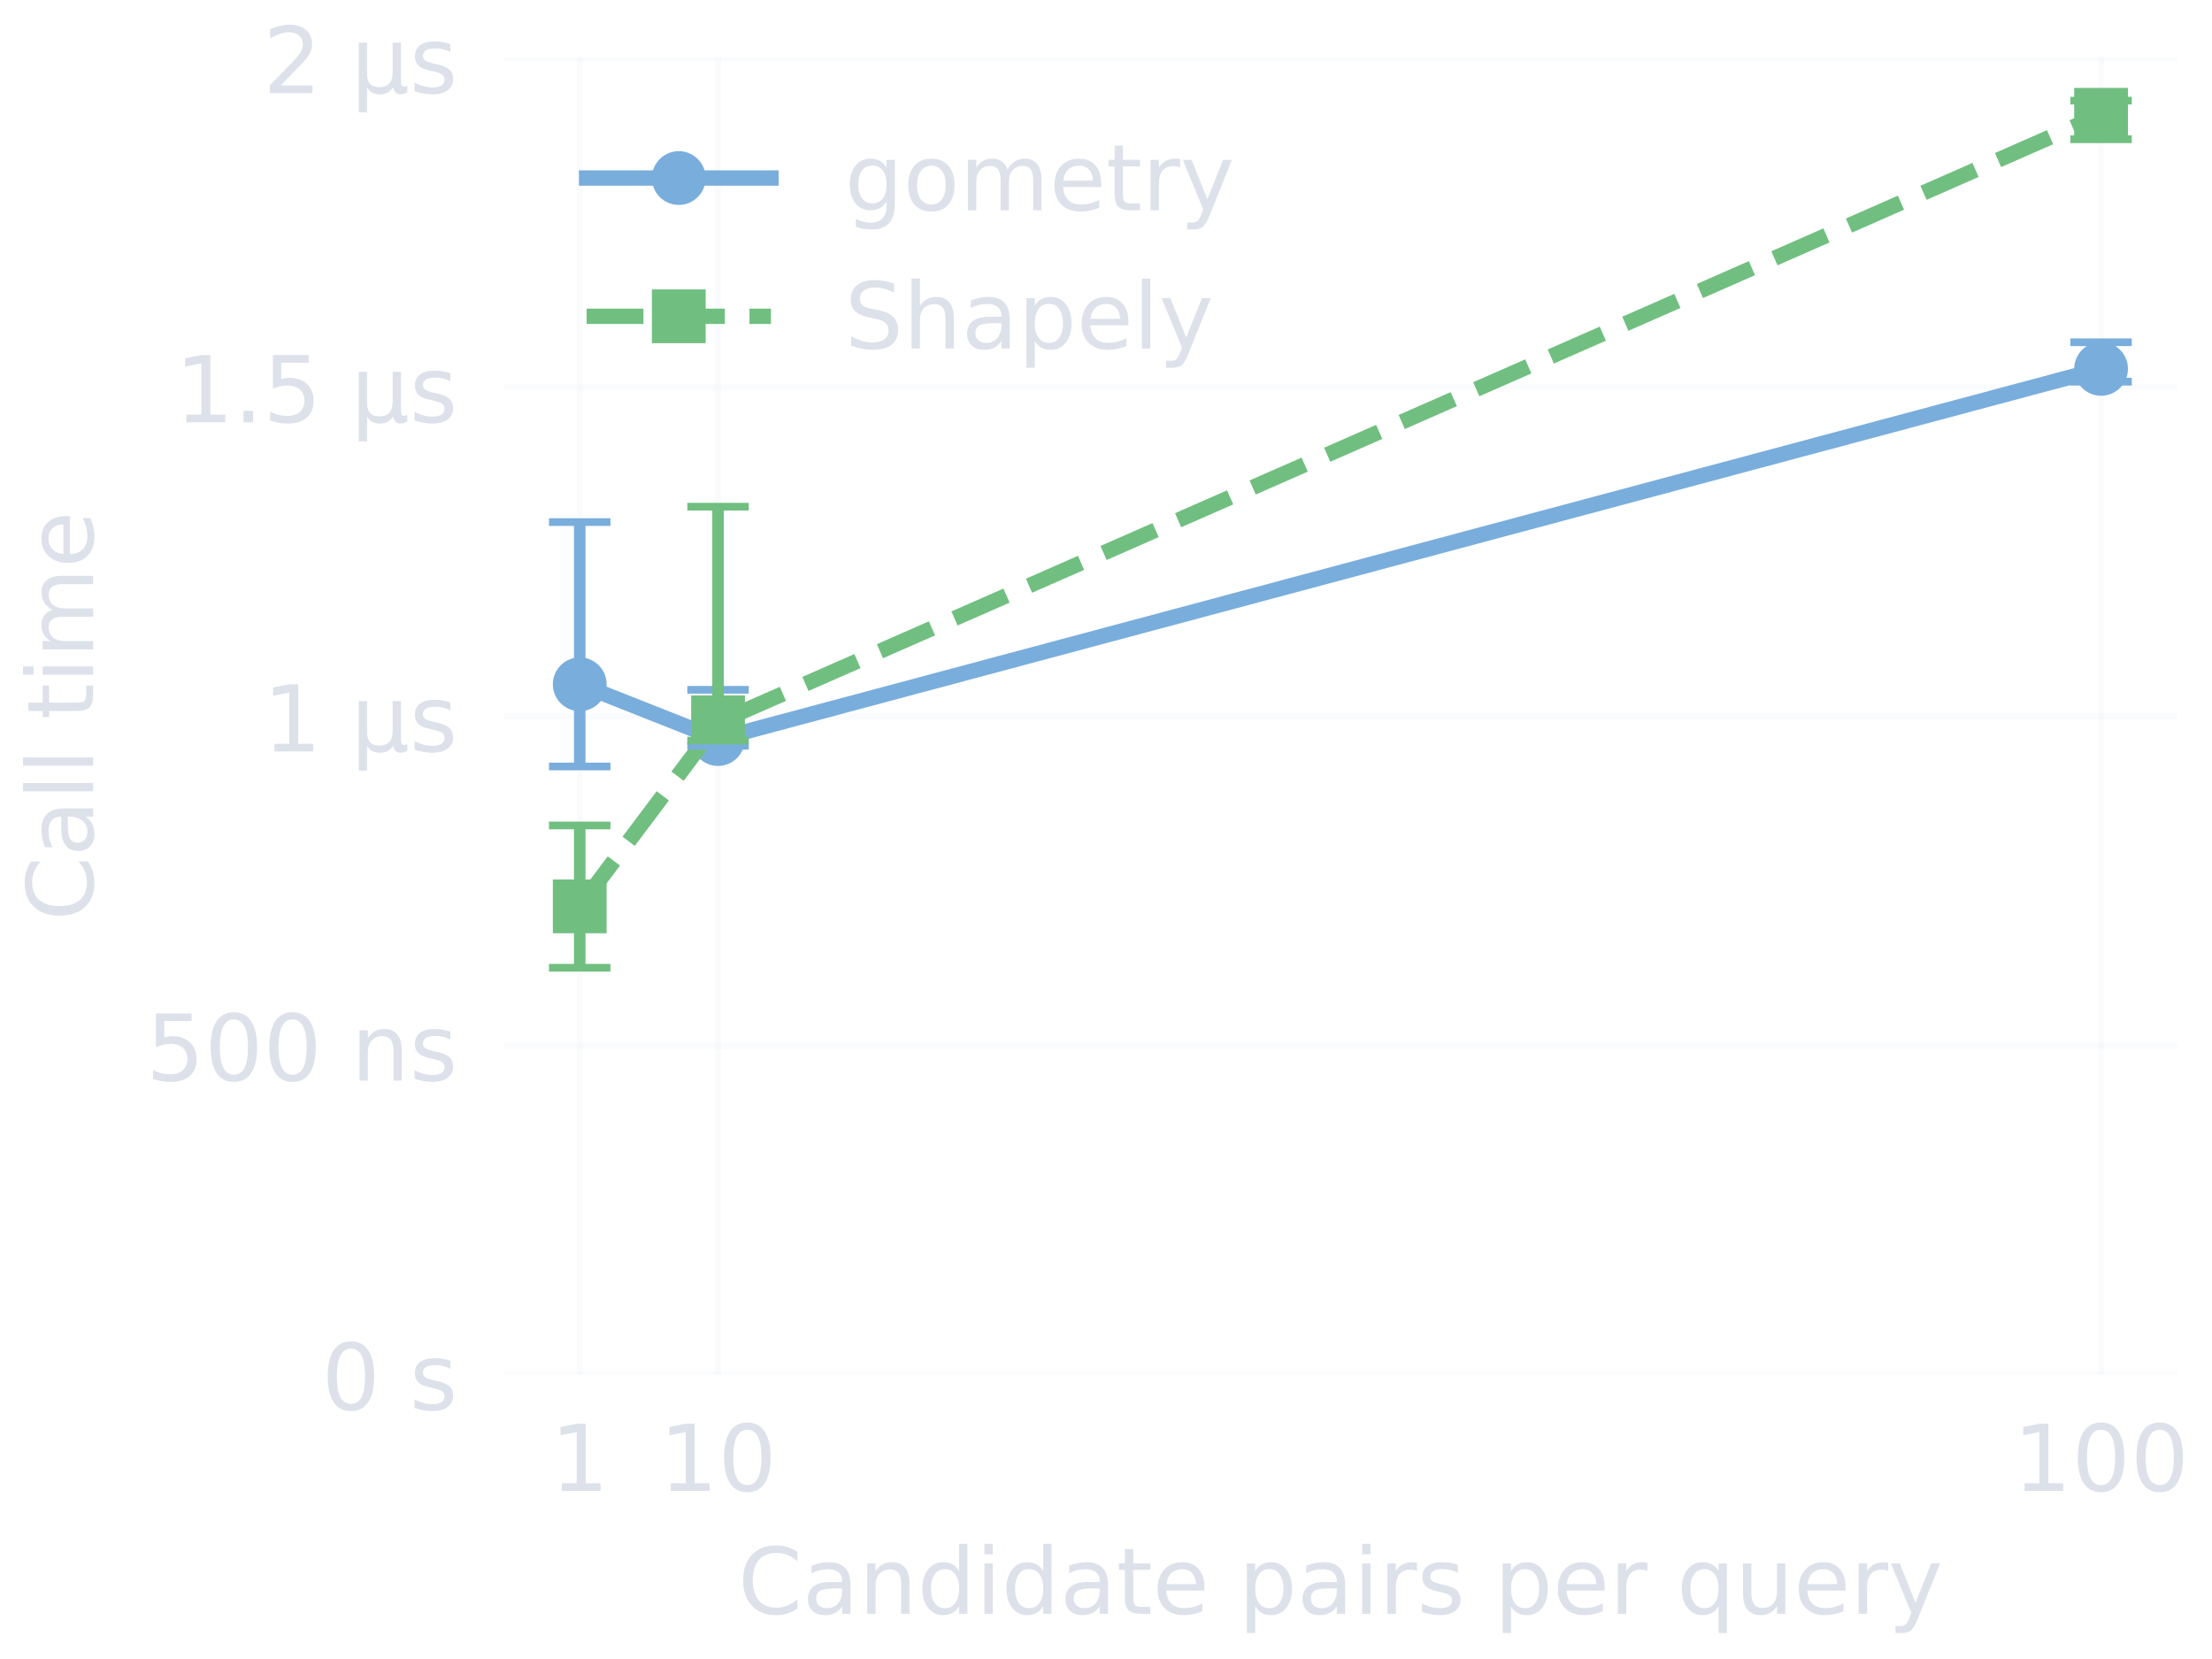
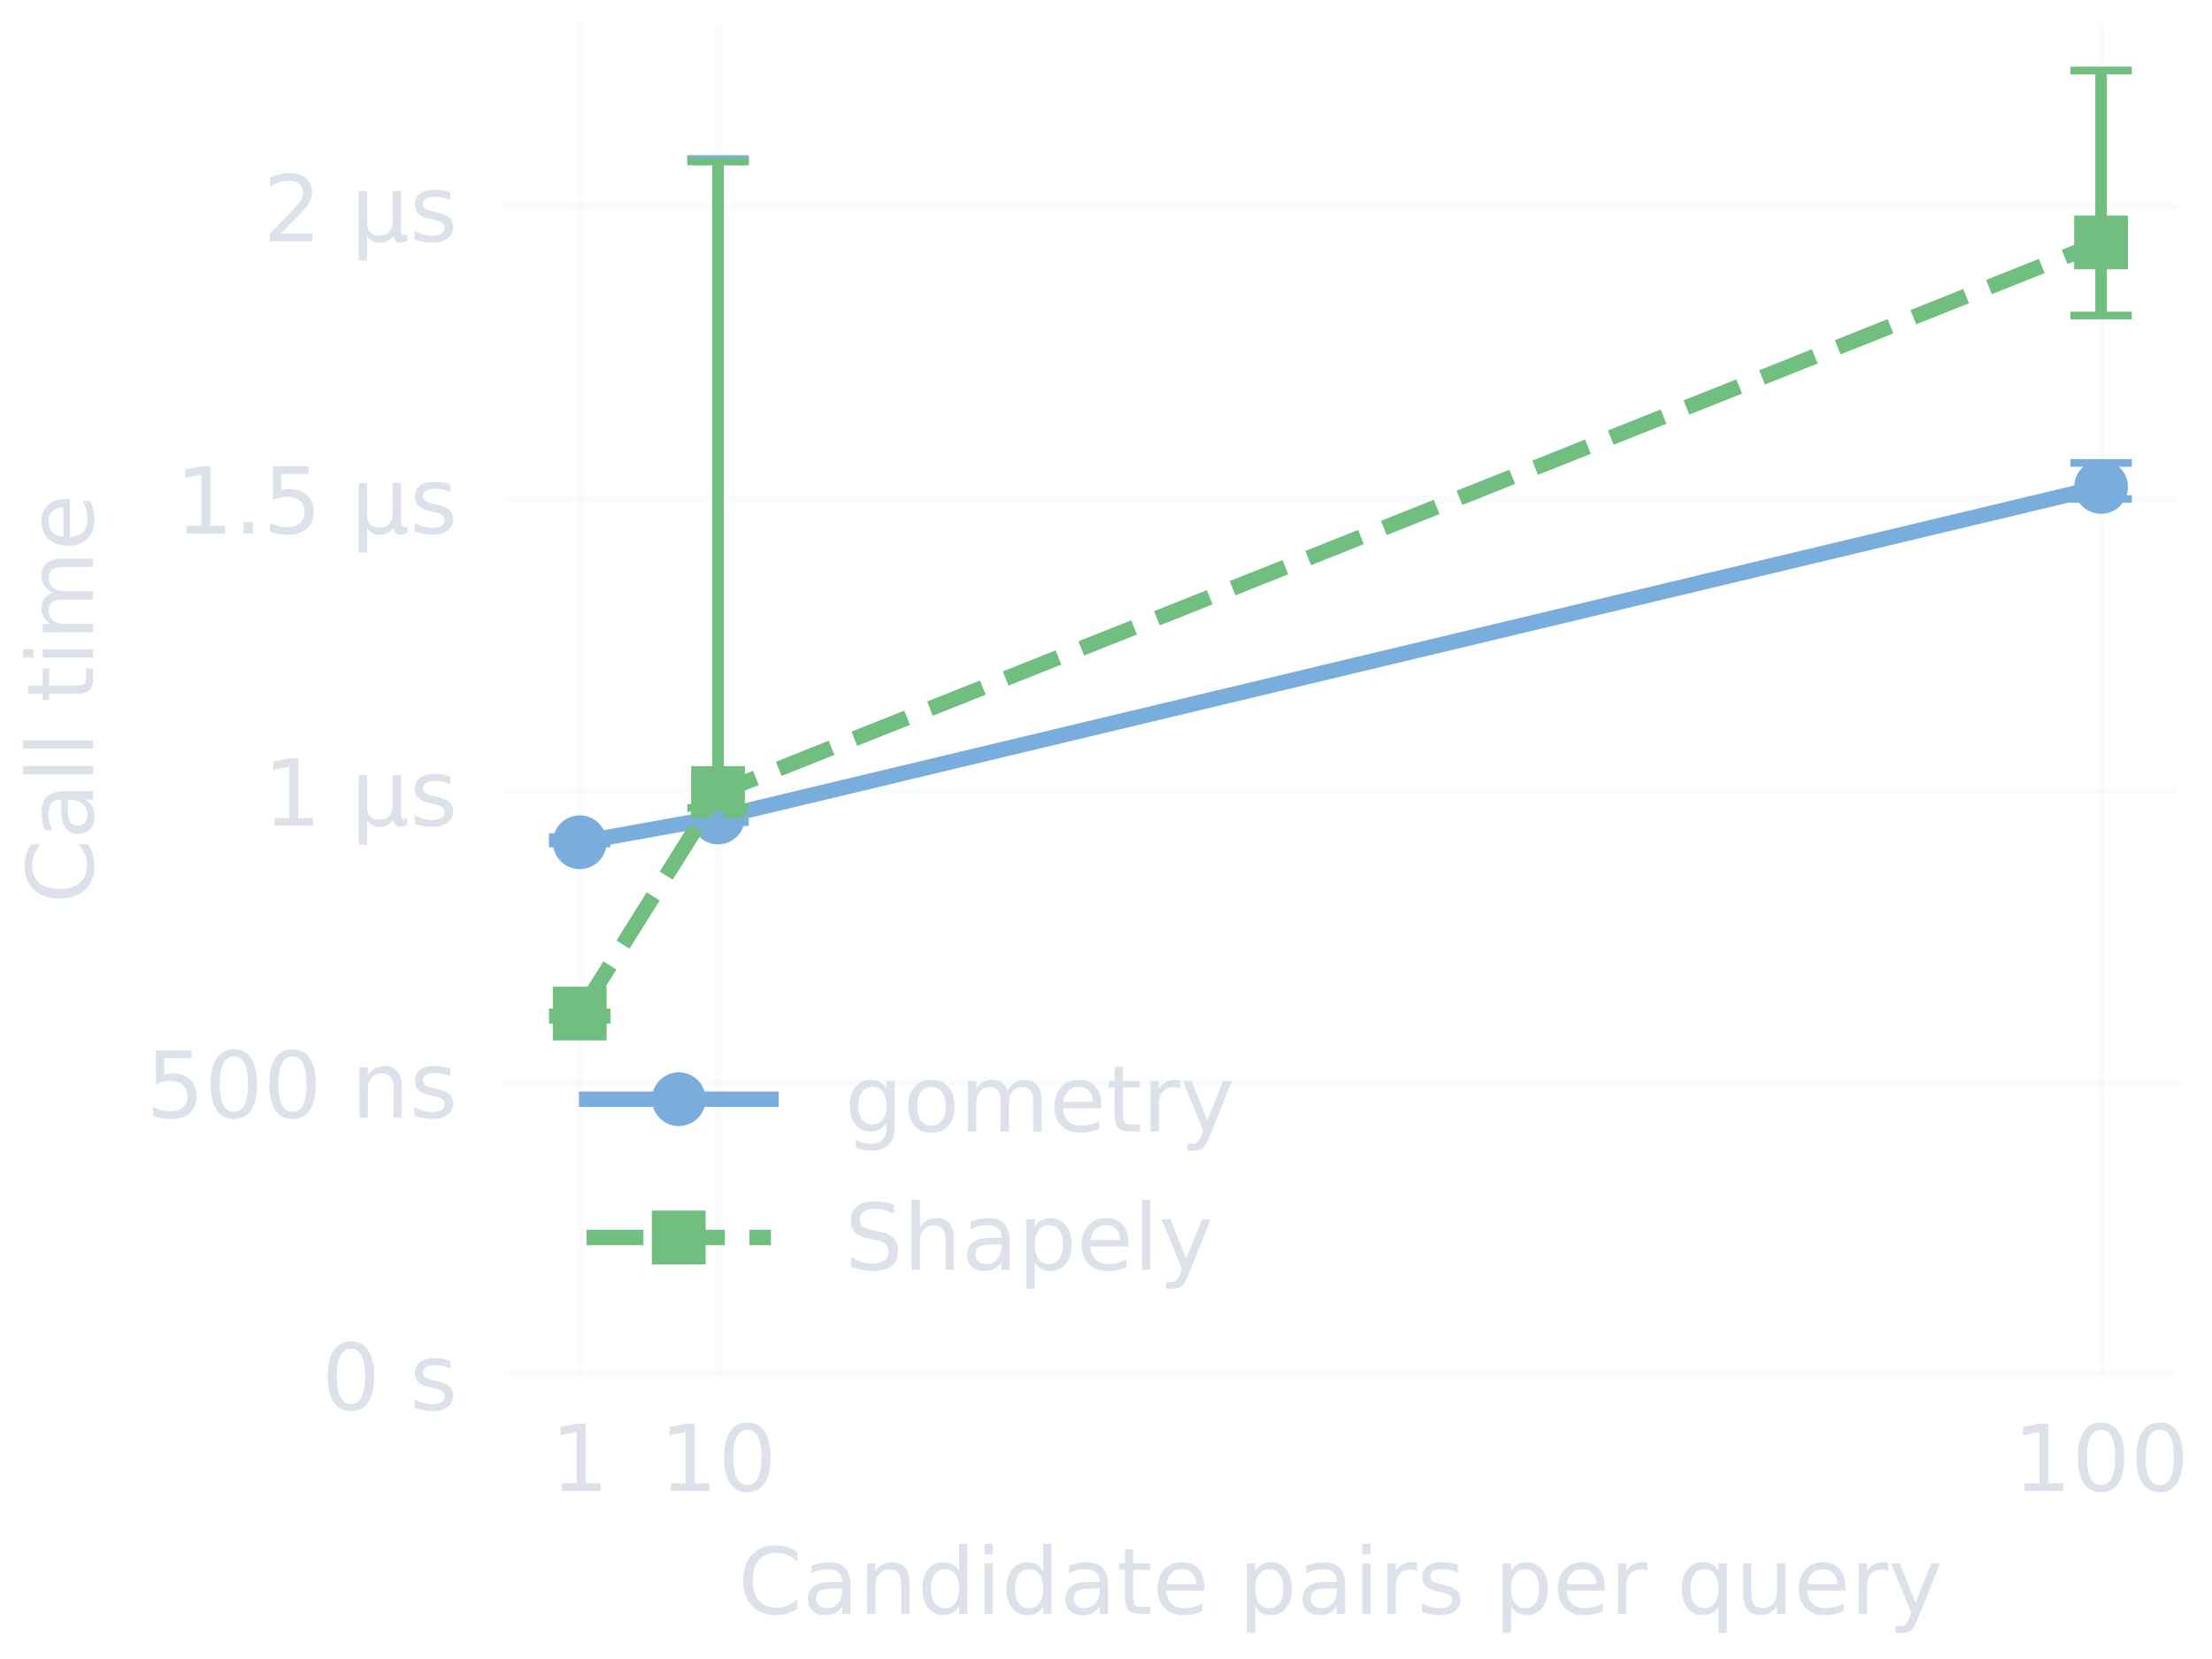
<svg xmlns="http://www.w3.org/2000/svg" xmlns:xlink="http://www.w3.org/1999/xlink" width="288pt" height="216pt" viewBox="0 0 288 216" version="1.1">
  <defs>
    <style type="text/css">*{stroke-linejoin: round; stroke-linecap: butt}</style>
  </defs>
  <g id="figure_1">
    <g id="patch_1">
      <path d="M 0 216 L 288 216 L 288 0 L 0 0 L 0 216 z " style="fill: none" />
    </g>
    <g id="axes_1">
      <g id="patch_2">
-         <path d="M 65.576 178.999 L 283.462 178.999 L 283.462 7.461 L 65.576 7.461 L 65.576 178.999 z " style="fill: none" />
+         <path d="M 65.576 178.999 L 283.462 178.999 L 283.462 3 L 65.576 3 L 65.576 178.999 z " style="fill: none" />
      </g>
      <g id="matplotlib.axis_1">
        <g id="xtick_1">
          <g id="line2d_1">
-             <path d="M 75.48 178.999 L 75.48 7.461 " clip-path="url(#paa96f9e204)" style="fill: none; stroke: #dce1ea; stroke-opacity: 0.16; stroke-width: 0.8; stroke-linecap: square" />
+             <path d="M 75.48 178.999 L 75.48 3 " clip-path="url(#p551e7f5660)" style="fill: none; stroke: #dce1ea; stroke-opacity: 0.16; stroke-width: 0.8; stroke-linecap: square" />
          </g>
          <g id="line2d_2" />
          <g id="text_1">
            <g style="fill: #dce1ea" transform="translate(71.66256 194.116) scale(0.12 -0.12)">
              <defs>
                <path id="DejaVuSans-14" d="M 794 531 L 1825 531 L 1825 4091 L 703 3866 L 703 4441 L 1819 4666 L 2450 4666 L 2450 531 L 3481 531 L 3481 0 L 794 0 L 794 531 z " transform="scale(0.015625)" />
              </defs>
              <use xlink:href="#DejaVuSans-14" />
            </g>
          </g>
        </g>
        <g id="xtick_2">
          <g id="line2d_3">
-             <path d="M 93.487 178.999 L 93.487 7.461 " clip-path="url(#paa96f9e204)" style="fill: none; stroke: #dce1ea; stroke-opacity: 0.16; stroke-width: 0.8; stroke-linecap: square" />
+             <path d="M 93.487 178.999 L 93.487 3 " clip-path="url(#p551e7f5660)" style="fill: none; stroke: #dce1ea; stroke-opacity: 0.16; stroke-width: 0.8; stroke-linecap: square" />
          </g>
          <g id="line2d_4" />
          <g id="text_2">
            <g style="fill: #dce1ea" transform="translate(85.85213 194.116) scale(0.12 -0.12)">
              <defs>
                <path id="DejaVuSans-13" d="M 2034 4250 Q 1547 4250 1301 3770 Q 1056 3291 1056 2328 Q 1056 1369 1301 889 Q 1547 409 2034 409 Q 2525 409 2770 889 Q 3016 1369 3016 2328 Q 3016 3291 2770 3770 Q 2525 4250 2034 4250 z M 2034 4750 Q 2819 4750 3233 4129 Q 3647 3509 3647 2328 Q 3647 1150 3233 529 Q 2819 -91 2034 -91 Q 1250 -91 836 529 Q 422 1150 422 2328 Q 422 3509 836 4129 Q 1250 4750 2034 4750 z " transform="scale(0.015625)" />
              </defs>
              <use xlink:href="#DejaVuSans-14" />
              <use xlink:href="#DejaVuSans-13" transform="translate(63.625 0)" />
            </g>
          </g>
        </g>
        <g id="xtick_3">
          <g id="line2d_5">
-             <path d="M 273.558 178.999 L 273.558 7.461 " clip-path="url(#paa96f9e204)" style="fill: none; stroke: #dce1ea; stroke-opacity: 0.16; stroke-width: 0.8; stroke-linecap: square" />
+             <path d="M 273.558 178.999 L 273.558 3 " clip-path="url(#p551e7f5660)" style="fill: none; stroke: #dce1ea; stroke-opacity: 0.16; stroke-width: 0.8; stroke-linecap: square" />
          </g>
          <g id="line2d_6" />
          <g id="text_3">
            <g style="fill: #dce1ea" transform="translate(262.1053 194.116) scale(0.12 -0.12)">
              <use xlink:href="#DejaVuSans-14" />
              <use xlink:href="#DejaVuSans-13" transform="translate(63.625 0)" />
              <use xlink:href="#DejaVuSans-13" transform="translate(127.25 0)" />
            </g>
          </g>
        </g>
        <g id="text_4">
          <g style="fill: #dce1ea" transform="translate(96.08954 210.1169) scale(0.12 -0.12)">
            <defs>
              <path id="DejaVuSans-26" d="M 4122 4306 L 4122 3641 Q 3803 3938 3442 4084 Q 3081 4231 2675 4231 Q 1875 4231 1450 3742 Q 1025 3253 1025 2328 Q 1025 1406 1450 917 Q 1875 428 2675 428 Q 3081 428 3442 575 Q 3803 722 4122 1019 L 4122 359 Q 3791 134 3420 21 Q 3050 -91 2638 -91 Q 1578 -91 968 557 Q 359 1206 359 2328 Q 359 3453 968 4101 Q 1578 4750 2638 4750 Q 3056 4750 3426 4639 Q 3797 4528 4122 4306 z " transform="scale(0.015625)" />
              <path id="DejaVuSans-44" d="M 2194 1759 Q 1497 1759 1228 1600 Q 959 1441 959 1056 Q 959 750 1161 570 Q 1363 391 1709 391 Q 2188 391 2477 730 Q 2766 1069 2766 1631 L 2766 1759 L 2194 1759 z M 3341 1997 L 3341 0 L 2766 0 L 2766 531 Q 2569 213 2275 61 Q 1981 -91 1556 -91 Q 1019 -91 701 211 Q 384 513 384 1019 Q 384 1609 779 1909 Q 1175 2209 1959 2209 L 2766 2209 L 2766 2266 Q 2766 2663 2505 2880 Q 2244 3097 1772 3097 Q 1472 3097 1187 3025 Q 903 2953 641 2809 L 641 3341 Q 956 3463 1253 3523 Q 1550 3584 1831 3584 Q 2591 3584 2966 3190 Q 3341 2797 3341 1997 z " transform="scale(0.015625)" />
              <path id="DejaVuSans-51" d="M 3513 2113 L 3513 0 L 2938 0 L 2938 2094 Q 2938 2591 2744 2837 Q 2550 3084 2163 3084 Q 1697 3084 1428 2787 Q 1159 2491 1159 1978 L 1159 0 L 581 0 L 581 3500 L 1159 3500 L 1159 2956 Q 1366 3272 1645 3428 Q 1925 3584 2291 3584 Q 2894 3584 3203 3211 Q 3513 2838 3513 2113 z " transform="scale(0.015625)" />
              <path id="DejaVuSans-47" d="M 2906 2969 L 2906 4863 L 3481 4863 L 3481 0 L 2906 0 L 2906 525 Q 2725 213 2448 61 Q 2172 -91 1784 -91 Q 1150 -91 751 415 Q 353 922 353 1747 Q 353 2572 751 3078 Q 1150 3584 1784 3584 Q 2172 3584 2448 3432 Q 2725 3281 2906 2969 z M 947 1747 Q 947 1113 1208 752 Q 1469 391 1925 391 Q 2381 391 2643 752 Q 2906 1113 2906 1747 Q 2906 2381 2643 2742 Q 2381 3103 1925 3103 Q 1469 3103 1208 2742 Q 947 2381 947 1747 z " transform="scale(0.015625)" />
              <path id="DejaVuSans-4c" d="M 603 3500 L 1178 3500 L 1178 0 L 603 0 L 603 3500 z M 603 4863 L 1178 4863 L 1178 4134 L 603 4134 L 603 4863 z " transform="scale(0.015625)" />
              <path id="DejaVuSans-57" d="M 1172 4494 L 1172 3500 L 2356 3500 L 2356 3053 L 1172 3053 L 1172 1153 Q 1172 725 1289 603 Q 1406 481 1766 481 L 2356 481 L 2356 0 L 1766 0 Q 1100 0 847 248 Q 594 497 594 1153 L 594 3053 L 172 3053 L 172 3500 L 594 3500 L 594 4494 L 1172 4494 z " transform="scale(0.015625)" />
              <path id="DejaVuSans-48" d="M 3597 1894 L 3597 1613 L 953 1613 Q 991 1019 1311 708 Q 1631 397 2203 397 Q 2534 397 2845 478 Q 3156 559 3463 722 L 3463 178 Q 3153 47 2828 -22 Q 2503 -91 2169 -91 Q 1331 -91 842 396 Q 353 884 353 1716 Q 353 2575 817 3079 Q 1281 3584 2069 3584 Q 2775 3584 3186 3129 Q 3597 2675 3597 1894 z M 3022 2063 Q 3016 2534 2758 2815 Q 2500 3097 2075 3097 Q 1594 3097 1305 2825 Q 1016 2553 972 2059 L 3022 2063 z " transform="scale(0.015625)" />
              <path id="DejaVuSans-3" transform="scale(0.015625)" />
              <path id="DejaVuSans-53" d="M 1159 525 L 1159 -1331 L 581 -1331 L 581 3500 L 1159 3500 L 1159 2969 Q 1341 3281 1617 3432 Q 1894 3584 2278 3584 Q 2916 3584 3314 3078 Q 3713 2572 3713 1747 Q 3713 922 3314 415 Q 2916 -91 2278 -91 Q 1894 -91 1617 61 Q 1341 213 1159 525 z M 3116 1747 Q 3116 2381 2855 2742 Q 2594 3103 2138 3103 Q 1681 3103 1420 2742 Q 1159 2381 1159 1747 Q 1159 1113 1420 752 Q 1681 391 2138 391 Q 2594 391 2855 752 Q 3116 1113 3116 1747 z " transform="scale(0.015625)" />
              <path id="DejaVuSans-55" d="M 2631 2963 Q 2534 3019 2420 3045 Q 2306 3072 2169 3072 Q 1681 3072 1420 2755 Q 1159 2438 1159 1844 L 1159 0 L 581 0 L 581 3500 L 1159 3500 L 1159 2956 Q 1341 3275 1631 3429 Q 1922 3584 2338 3584 Q 2397 3584 2469 3576 Q 2541 3569 2628 3553 L 2631 2963 z " transform="scale(0.015625)" />
              <path id="DejaVuSans-56" d="M 2834 3397 L 2834 2853 Q 2591 2978 2328 3040 Q 2066 3103 1784 3103 Q 1356 3103 1142 2972 Q 928 2841 928 2578 Q 928 2378 1081 2264 Q 1234 2150 1697 2047 L 1894 2003 Q 2506 1872 2764 1633 Q 3022 1394 3022 966 Q 3022 478 2636 193 Q 2250 -91 1575 -91 Q 1294 -91 989 -36 Q 684 19 347 128 L 347 722 Q 666 556 975 473 Q 1284 391 1588 391 Q 1994 391 2212 530 Q 2431 669 2431 922 Q 2431 1156 2273 1281 Q 2116 1406 1581 1522 L 1381 1569 Q 847 1681 609 1914 Q 372 2147 372 2553 Q 372 3047 722 3315 Q 1072 3584 1716 3584 Q 2034 3584 2315 3537 Q 2597 3491 2834 3397 z " transform="scale(0.015625)" />
              <path id="DejaVuSans-54" d="M 947 1747 Q 947 1113 1208 752 Q 1469 391 1925 391 Q 2381 391 2643 752 Q 2906 1113 2906 1747 Q 2906 2381 2643 2742 Q 2381 3103 1925 3103 Q 1469 3103 1208 2742 Q 947 2381 947 1747 z M 2906 525 Q 2725 213 2448 61 Q 2172 -91 1784 -91 Q 1150 -91 751 415 Q 353 922 353 1747 Q 353 2572 751 3078 Q 1150 3584 1784 3584 Q 2172 3584 2448 3432 Q 2725 3281 2906 2969 L 2906 3500 L 3481 3500 L 3481 -1331 L 2906 -1331 L 2906 525 z " transform="scale(0.015625)" />
              <path id="DejaVuSans-58" d="M 544 1381 L 544 3500 L 1119 3500 L 1119 1403 Q 1119 906 1312 657 Q 1506 409 1894 409 Q 2359 409 2629 706 Q 2900 1003 2900 1516 L 2900 3500 L 3475 3500 L 3475 0 L 2900 0 L 2900 538 Q 2691 219 2414 64 Q 2138 -91 1772 -91 Q 1169 -91 856 284 Q 544 659 544 1381 z M 1991 3584 L 1991 3584 z " transform="scale(0.015625)" />
              <path id="DejaVuSans-5c" d="M 2059 -325 Q 1816 -950 1584 -1140 Q 1353 -1331 966 -1331 L 506 -1331 L 506 -850 L 844 -850 Q 1081 -850 1212 -737 Q 1344 -625 1503 -206 L 1606 56 L 191 3500 L 800 3500 L 1894 763 L 2988 3500 L 3597 3500 L 2059 -325 z " transform="scale(0.015625)" />
            </defs>
            <use xlink:href="#DejaVuSans-26" />
            <use xlink:href="#DejaVuSans-44" transform="translate(69.82812 0)" />
            <use xlink:href="#DejaVuSans-51" transform="translate(131.1094 0)" />
            <use xlink:href="#DejaVuSans-47" transform="translate(194.4844 0)" />
            <use xlink:href="#DejaVuSans-4c" transform="translate(257.9688 0)" />
            <use xlink:href="#DejaVuSans-47" transform="translate(285.75 0)" />
            <use xlink:href="#DejaVuSans-44" transform="translate(349.2344 0)" />
            <use xlink:href="#DejaVuSans-57" transform="translate(410.5156 0)" />
            <use xlink:href="#DejaVuSans-48" transform="translate(449.7188 0)" />
            <use xlink:href="#DejaVuSans-3" transform="translate(511.25 0)" />
            <use xlink:href="#DejaVuSans-53" transform="translate(543.0312 0)" />
            <use xlink:href="#DejaVuSans-44" transform="translate(606.5156 0)" />
            <use xlink:href="#DejaVuSans-4c" transform="translate(667.7969 0)" />
            <use xlink:href="#DejaVuSans-55" transform="translate(695.5781 0)" />
            <use xlink:href="#DejaVuSans-56" transform="translate(736.6875 0)" />
            <use xlink:href="#DejaVuSans-3" transform="translate(788.7812 0)" />
            <use xlink:href="#DejaVuSans-53" transform="translate(820.5625 0)" />
            <use xlink:href="#DejaVuSans-48" transform="translate(884.0469 0)" />
            <use xlink:href="#DejaVuSans-55" transform="translate(945.5781 0)" />
            <use xlink:href="#DejaVuSans-3" transform="translate(986.6875 0)" />
            <use xlink:href="#DejaVuSans-54" transform="translate(1018.469 0)" />
            <use xlink:href="#DejaVuSans-58" transform="translate(1081.953 0)" />
            <use xlink:href="#DejaVuSans-48" transform="translate(1145.328 0)" />
            <use xlink:href="#DejaVuSans-55" transform="translate(1206.859 0)" />
            <use xlink:href="#DejaVuSans-5c" transform="translate(1247.969 0)" />
          </g>
        </g>
      </g>
      <g id="matplotlib.axis_2">
        <g id="ytick_1">
          <g id="line2d_7">
-             <path d="M 65.576 178.999 L 283.462 178.999 " clip-path="url(#paa96f9e204)" style="fill: none; stroke: #dce1ea; stroke-opacity: 0.16; stroke-width: 0.8; stroke-linecap: square" />
+             <path d="M 65.576 178.999 L 283.462 178.999 " clip-path="url(#p551e7f5660)" style="fill: none; stroke: #dce1ea; stroke-opacity: 0.16; stroke-width: 0.8; stroke-linecap: square" />
          </g>
          <g id="line2d_8" />
          <g id="text_5">
            <g style="fill: #dce1ea" transform="translate(41.87618 183.5574) scale(0.12 -0.12)">
              <use xlink:href="#DejaVuSans-13" />
              <use xlink:href="#DejaVuSans-3" transform="translate(63.625 0)" />
              <use xlink:href="#DejaVuSans-56" transform="translate(95.40625 0)" />
            </g>
          </g>
        </g>
        <g id="ytick_2">
          <g id="line2d_9">
-             <path d="M 65.576 136.139 L 283.462 136.139 " clip-path="url(#paa96f9e204)" style="fill: none; stroke: #dce1ea; stroke-opacity: 0.16; stroke-width: 0.8; stroke-linecap: square" />
+             <path d="M 65.576 140.966 L 283.462 140.966 " clip-path="url(#p551e7f5660)" style="fill: none; stroke: #dce1ea; stroke-opacity: 0.16; stroke-width: 0.8; stroke-linecap: square" />
          </g>
          <g id="line2d_10" />
          <g id="text_6">
-             <g style="fill: #dce1ea" transform="translate(19.00118 140.6974) scale(0.12 -0.12)">
+             <g style="fill: #dce1ea" transform="translate(19.00118 145.5243) scale(0.12 -0.12)">
              <defs>
                <path id="DejaVuSans-18" d="M 691 4666 L 3169 4666 L 3169 4134 L 1269 4134 L 1269 2991 Q 1406 3038 1543 3061 Q 1681 3084 1819 3084 Q 2600 3084 3056 2656 Q 3513 2228 3513 1497 Q 3513 744 3044 326 Q 2575 -91 1722 -91 Q 1428 -91 1123 -41 Q 819 9 494 109 L 494 744 Q 775 591 1075 516 Q 1375 441 1709 441 Q 2250 441 2565 725 Q 2881 1009 2881 1497 Q 2881 1984 2565 2268 Q 2250 2553 1709 2553 Q 1456 2553 1204 2497 Q 953 2441 691 2322 L 691 4666 z " transform="scale(0.015625)" />
              </defs>
              <use xlink:href="#DejaVuSans-18" />
              <use xlink:href="#DejaVuSans-13" transform="translate(63.625 0)" />
              <use xlink:href="#DejaVuSans-13" transform="translate(127.25 0)" />
              <use xlink:href="#DejaVuSans-3" transform="translate(190.875 0)" />
              <use xlink:href="#DejaVuSans-51" transform="translate(222.6562 0)" />
              <use xlink:href="#DejaVuSans-56" transform="translate(286.0312 0)" />
            </g>
          </g>
        </g>
        <g id="ytick_3">
          <g id="line2d_11">
-             <path d="M 65.576 93.279 L 283.462 93.279 " clip-path="url(#paa96f9e204)" style="fill: none; stroke: #dce1ea; stroke-opacity: 0.16; stroke-width: 0.8; stroke-linecap: square" />
+             <path d="M 65.576 102.933 L 283.462 102.933 " clip-path="url(#p551e7f5660)" style="fill: none; stroke: #dce1ea; stroke-opacity: 0.16; stroke-width: 0.8; stroke-linecap: square" />
          </g>
          <g id="line2d_12" />
          <g id="text_7">
-             <g style="fill: #dce1ea" transform="translate(34.24118 97.83742) scale(0.12 -0.12)">
+             <g style="fill: #dce1ea" transform="translate(34.24118 107.4911) scale(0.12 -0.12)">
              <defs>
                <path id="DejaVuSans-77" d="M 544 -1331 L 544 3500 L 1119 3500 L 1119 1325 Q 1119 872 1334 640 Q 1550 409 1972 409 Q 2434 409 2667 671 Q 2900 934 2900 1459 L 2900 3500 L 3475 3500 L 3475 806 Q 3475 619 3529 530 Q 3584 441 3700 441 Q 3728 441 3778 458 Q 3828 475 3916 513 L 3916 50 Q 3788 -22 3673 -56 Q 3559 -91 3450 -91 Q 3234 -91 3106 31 Q 2978 153 2931 403 Q 2775 156 2548 32 Q 2322 -91 2016 -91 Q 1697 -91 1473 31 Q 1250 153 1119 397 L 1119 -1331 L 544 -1331 z " transform="scale(0.015625)" />
              </defs>
              <use xlink:href="#DejaVuSans-14" />
              <use xlink:href="#DejaVuSans-3" transform="translate(63.625 0)" />
              <use xlink:href="#DejaVuSans-77" transform="translate(95.40625 0)" />
              <use xlink:href="#DejaVuSans-56" transform="translate(159.0312 0)" />
            </g>
          </g>
        </g>
        <g id="ytick_4">
          <g id="line2d_13">
-             <path d="M 65.576 50.419 L 283.462 50.419 " clip-path="url(#paa96f9e204)" style="fill: none; stroke: #dce1ea; stroke-opacity: 0.16; stroke-width: 0.8; stroke-linecap: square" />
+             <path d="M 65.576 64.899 L 283.462 64.899 " clip-path="url(#p551e7f5660)" style="fill: none; stroke: #dce1ea; stroke-opacity: 0.16; stroke-width: 0.8; stroke-linecap: square" />
          </g>
          <g id="line2d_14" />
          <g id="text_8">
-             <g style="fill: #dce1ea" transform="translate(22.79243 54.97743) scale(0.12 -0.12)">
+             <g style="fill: #dce1ea" transform="translate(22.79243 69.45795) scale(0.12 -0.12)">
              <defs>
                <path id="DejaVuSans-11" d="M 684 794 L 1344 794 L 1344 0 L 684 0 L 684 794 z " transform="scale(0.015625)" />
              </defs>
              <use xlink:href="#DejaVuSans-14" />
              <use xlink:href="#DejaVuSans-11" transform="translate(63.625 0)" />
              <use xlink:href="#DejaVuSans-18" transform="translate(95.40625 0)" />
              <use xlink:href="#DejaVuSans-3" transform="translate(159.0312 0)" />
              <use xlink:href="#DejaVuSans-77" transform="translate(190.8125 0)" />
              <use xlink:href="#DejaVuSans-56" transform="translate(254.4375 0)" />
            </g>
          </g>
        </g>
        <g id="ytick_5">
          <g id="line2d_15">
-             <path d="M 65.576 7.559 L 283.462 7.559 " clip-path="url(#paa96f9e204)" style="fill: none; stroke: #dce1ea; stroke-opacity: 0.16; stroke-width: 0.8; stroke-linecap: square" />
+             <path d="M 65.576 26.866 L 283.462 26.866 " clip-path="url(#p551e7f5660)" style="fill: none; stroke: #dce1ea; stroke-opacity: 0.16; stroke-width: 0.8; stroke-linecap: square" />
          </g>
          <g id="line2d_16" />
          <g id="text_9">
-             <g style="fill: #dce1ea" transform="translate(34.24118 12.11743) scale(0.12 -0.12)">
+             <g style="fill: #dce1ea" transform="translate(34.24118 31.42479) scale(0.12 -0.12)">
              <defs>
                <path id="DejaVuSans-15" d="M 1228 531 L 3431 531 L 3431 0 L 469 0 L 469 531 Q 828 903 1448 1529 Q 2069 2156 2228 2338 Q 2531 2678 2651 2914 Q 2772 3150 2772 3378 Q 2772 3750 2511 3984 Q 2250 4219 1831 4219 Q 1534 4219 1204 4116 Q 875 4013 500 3803 L 500 4441 Q 881 4594 1212 4672 Q 1544 4750 1819 4750 Q 2544 4750 2975 4387 Q 3406 4025 3406 3419 Q 3406 3131 3298 2873 Q 3191 2616 2906 2266 Q 2828 2175 2409 1742 Q 1991 1309 1228 531 z " transform="scale(0.015625)" />
              </defs>
              <use xlink:href="#DejaVuSans-15" />
              <use xlink:href="#DejaVuSans-3" transform="translate(63.625 0)" />
              <use xlink:href="#DejaVuSans-77" transform="translate(95.40625 0)" />
              <use xlink:href="#DejaVuSans-56" transform="translate(159.0312 0)" />
            </g>
          </g>
        </g>
        <g id="text_10">
-           <g style="fill: #dce1ea" transform="translate(12.11837 119.8924) rotate(-90) scale(0.12 -0.12)">
+           <g style="fill: #dce1ea" transform="translate(12.11837 117.662) rotate(-90) scale(0.12 -0.12)">
            <defs>
              <path id="DejaVuSans-4f" d="M 603 4863 L 1178 4863 L 1178 0 L 603 0 L 603 4863 z " transform="scale(0.015625)" />
              <path id="DejaVuSans-50" d="M 3328 2828 Q 3544 3216 3844 3400 Q 4144 3584 4550 3584 Q 5097 3584 5394 3201 Q 5691 2819 5691 2113 L 5691 0 L 5113 0 L 5113 2094 Q 5113 2597 4934 2840 Q 4756 3084 4391 3084 Q 3944 3084 3684 2787 Q 3425 2491 3425 1978 L 3425 0 L 2847 0 L 2847 2094 Q 2847 2600 2669 2842 Q 2491 3084 2119 3084 Q 1678 3084 1418 2786 Q 1159 2488 1159 1978 L 1159 0 L 581 0 L 581 3500 L 1159 3500 L 1159 2956 Q 1356 3278 1631 3431 Q 1906 3584 2284 3584 Q 2666 3584 2933 3390 Q 3200 3197 3328 2828 z " transform="scale(0.015625)" />
            </defs>
            <use xlink:href="#DejaVuSans-26" />
            <use xlink:href="#DejaVuSans-44" transform="translate(69.82812 0)" />
            <use xlink:href="#DejaVuSans-4f" transform="translate(131.1094 0)" />
            <use xlink:href="#DejaVuSans-4f" transform="translate(158.8906 0)" />
            <use xlink:href="#DejaVuSans-3" transform="translate(186.6719 0)" />
            <use xlink:href="#DejaVuSans-57" transform="translate(218.4531 0)" />
            <use xlink:href="#DejaVuSans-4c" transform="translate(257.6562 0)" />
            <use xlink:href="#DejaVuSans-50" transform="translate(285.4375 0)" />
            <use xlink:href="#DejaVuSans-48" transform="translate(382.8438 0)" />
          </g>
        </g>
      </g>
      <g id="line2d_17">
-         <path d="M 75.48 89.094 L 93.487 96.225 L 273.558 48.026 " clip-path="url(#paa96f9e204)" style="fill: none; stroke: #79addc; stroke-width: 2; stroke-linecap: square" />
+         <path d="M 75.48 109.661 L 93.487 106.434 L 273.558 63.401 " clip-path="url(#p551e7f5660)" style="fill: none; stroke: #79addc; stroke-width: 2; stroke-linecap: square" />
        <defs>
          <path id="mc495885b15" d="M 0 3 C 0.796 3 1.559 2.684 2.121 2.121 C 2.684 1.559 3 0.796 3 0 C 3 -0.796 2.684 -1.559 2.121 -2.121 C 1.559 -2.684 0.796 -3 0 -3 C -0.796 -3 -1.559 -2.684 -2.121 -2.121 C -2.684 -1.559 -3 -0.796 -3 0 C -3 0.796 -2.684 1.559 -2.121 2.121 C -1.559 2.684 -0.796 3 0 3 z " style="stroke: #79addc" />
        </defs>
-         <g clip-path="url(#paa96f9e204)">
-           <use xlink:href="#mc495885b15" x="75.48" y="89.094" style="fill: #79addc; stroke: #79addc" />
-           <use xlink:href="#mc495885b15" x="93.487" y="96.225" style="fill: #79addc; stroke: #79addc" />
-           <use xlink:href="#mc495885b15" x="273.558" y="48.026" style="fill: #79addc; stroke: #79addc" />
+         <g clip-path="url(#p551e7f5660)">
+           <use xlink:href="#mc495885b15" x="75.48" y="109.661" style="fill: #79addc; stroke: #79addc" />
+           <use xlink:href="#mc495885b15" x="93.487" y="106.434" style="fill: #79addc; stroke: #79addc" />
+           <use xlink:href="#mc495885b15" x="273.558" y="63.401" style="fill: #79addc; stroke: #79addc" />
        </g>
      </g>
      <g id="line2d_18">
-         <path d="M 75.48 118.009 L 93.487 94.046 L 273.558 14.944 " clip-path="url(#paa96f9e204)" style="fill: none; stroke-dasharray: 7.4,3.2; stroke-dashoffset: 0; stroke: #70bf80; stroke-width: 2" />
+         <path d="M 75.48 131.966 L 93.487 103.25 L 273.558 31.562 " clip-path="url(#p551e7f5660)" style="fill: none; stroke-dasharray: 7.4,3.2; stroke-dashoffset: 0; stroke: #70bf80; stroke-width: 2" />
        <defs>
          <path id="m3add8ec235" d="M -3 3 L 3 3 L 3 -3 L -3 -3 z " style="stroke: #70bf80; stroke-linejoin: miter" />
        </defs>
-         <g clip-path="url(#paa96f9e204)">
-           <use xlink:href="#m3add8ec235" x="75.48" y="118.009" style="fill: #70bf80; stroke: #70bf80; stroke-linejoin: miter" />
-           <use xlink:href="#m3add8ec235" x="93.487" y="94.046" style="fill: #70bf80; stroke: #70bf80; stroke-linejoin: miter" />
-           <use xlink:href="#m3add8ec235" x="273.558" y="14.944" style="fill: #70bf80; stroke: #70bf80; stroke-linejoin: miter" />
+         <g clip-path="url(#p551e7f5660)">
+           <use xlink:href="#m3add8ec235" x="75.48" y="131.966" style="fill: #70bf80; stroke: #70bf80; stroke-linejoin: miter" />
+           <use xlink:href="#m3add8ec235" x="93.487" y="103.25" style="fill: #70bf80; stroke: #70bf80; stroke-linejoin: miter" />
+           <use xlink:href="#m3add8ec235" x="273.558" y="31.562" style="fill: #70bf80; stroke: #70bf80; stroke-linejoin: miter" />
        </g>
      </g>
      <g id="LineCollection_1">
-         <path d="M 75.48 99.791 L 75.48 67.976 " clip-path="url(#paa96f9e204)" style="fill: none; stroke: #79addc; stroke-width: 1.5" />
+         <path d="M 75.48 109.821 L 75.48 108.989 " clip-path="url(#p551e7f5660)" style="fill: none; stroke: #79addc; stroke-width: 1.5" />
      </g>
      <g id="line2d_19">
        <defs>
          <path id="m60857985ae" d="M 4 0 L -4 -0 " style="stroke: #79addc" />
        </defs>
-         <g clip-path="url(#paa96f9e204)">
-           <use xlink:href="#m60857985ae" x="75.48" y="99.791" style="fill: #79addc; stroke: #79addc" />
+         <g clip-path="url(#p551e7f5660)">
+           <use xlink:href="#m60857985ae" x="75.48" y="109.821" style="fill: #79addc; stroke: #79addc" />
        </g>
      </g>
      <g id="line2d_20">
-         <g clip-path="url(#paa96f9e204)">
-           <use xlink:href="#m60857985ae" x="75.48" y="67.976" style="fill: #79addc; stroke: #79addc" />
+         <g clip-path="url(#p551e7f5660)">
+           <use xlink:href="#m60857985ae" x="75.48" y="108.989" style="fill: #79addc; stroke: #79addc" />
        </g>
      </g>
      <g id="LineCollection_2">
-         <path d="M 93.487 97.094 L 93.487 89.813 " clip-path="url(#paa96f9e204)" style="fill: none; stroke: #79addc; stroke-width: 1.5" />
+         <path d="M 93.487 107.04 L 93.487 20.706 " clip-path="url(#p551e7f5660)" style="fill: none; stroke: #79addc; stroke-width: 1.5" />
      </g>
      <g id="line2d_21">
-         <g clip-path="url(#paa96f9e204)">
-           <use xlink:href="#m60857985ae" x="93.487" y="97.094" style="fill: #79addc; stroke: #79addc" />
+         <g clip-path="url(#p551e7f5660)">
+           <use xlink:href="#m60857985ae" x="93.487" y="107.04" style="fill: #79addc; stroke: #79addc" />
        </g>
      </g>
      <g id="line2d_22">
-         <g clip-path="url(#paa96f9e204)">
-           <use xlink:href="#m60857985ae" x="93.487" y="89.813" style="fill: #79addc; stroke: #79addc" />
+         <g clip-path="url(#p551e7f5660)">
+           <use xlink:href="#m60857985ae" x="93.487" y="20.706" style="fill: #79addc; stroke: #79addc" />
        </g>
      </g>
      <g id="LineCollection_3">
-         <path d="M 273.558 49.694 L 273.558 44.561 " clip-path="url(#paa96f9e204)" style="fill: none; stroke: #79addc; stroke-width: 1.5" />
+         <path d="M 273.558 64.964 L 273.558 60.275 " clip-path="url(#p551e7f5660)" style="fill: none; stroke: #79addc; stroke-width: 1.5" />
      </g>
      <g id="line2d_23">
-         <g clip-path="url(#paa96f9e204)">
-           <use xlink:href="#m60857985ae" x="273.558" y="49.694" style="fill: #79addc; stroke: #79addc" />
+         <g clip-path="url(#p551e7f5660)">
+           <use xlink:href="#m60857985ae" x="273.558" y="64.964" style="fill: #79addc; stroke: #79addc" />
        </g>
      </g>
      <g id="line2d_24">
-         <g clip-path="url(#paa96f9e204)">
-           <use xlink:href="#m60857985ae" x="273.558" y="44.561" style="fill: #79addc; stroke: #79addc" />
+         <g clip-path="url(#p551e7f5660)">
+           <use xlink:href="#m60857985ae" x="273.558" y="60.275" style="fill: #79addc; stroke: #79addc" />
        </g>
      </g>
      <g id="LineCollection_4">
-         <path d="M 75.48 125.996 L 75.48 107.473 " clip-path="url(#paa96f9e204)" style="fill: none; stroke: #70bf80; stroke-width: 1.5" />
+         <path d="M 75.48 132.779 L 75.48 131.805 " clip-path="url(#p551e7f5660)" style="fill: none; stroke: #70bf80; stroke-width: 1.5" />
      </g>
      <g id="line2d_25">
        <defs>
          <path id="m3a4c5e80bb" d="M 4 0 L -4 -0 " style="stroke: #70bf80" />
        </defs>
-         <g clip-path="url(#paa96f9e204)">
-           <use xlink:href="#m3a4c5e80bb" x="75.48" y="125.996" style="fill: #70bf80; stroke: #70bf80" />
+         <g clip-path="url(#p551e7f5660)">
+           <use xlink:href="#m3a4c5e80bb" x="75.48" y="132.779" style="fill: #70bf80; stroke: #70bf80" />
        </g>
      </g>
      <g id="line2d_26">
-         <g clip-path="url(#paa96f9e204)">
-           <use xlink:href="#m3a4c5e80bb" x="75.48" y="107.473" style="fill: #70bf80; stroke: #70bf80" />
+         <g clip-path="url(#p551e7f5660)">
+           <use xlink:href="#m3a4c5e80bb" x="75.48" y="131.805" style="fill: #70bf80; stroke: #70bf80" />
        </g>
      </g>
      <g id="LineCollection_5">
-         <path d="M 93.487 96.421 L 93.487 65.974 " clip-path="url(#paa96f9e204)" style="fill: none; stroke: #70bf80; stroke-width: 1.5" />
+         <path d="M 93.487 105.19 L 93.487 21.027 " clip-path="url(#p551e7f5660)" style="fill: none; stroke: #70bf80; stroke-width: 1.5" />
      </g>
      <g id="line2d_27">
-         <g clip-path="url(#paa96f9e204)">
-           <use xlink:href="#m3a4c5e80bb" x="93.487" y="96.421" style="fill: #70bf80; stroke: #70bf80" />
+         <g clip-path="url(#p551e7f5660)">
+           <use xlink:href="#m3a4c5e80bb" x="93.487" y="105.19" style="fill: #70bf80; stroke: #70bf80" />
        </g>
      </g>
      <g id="line2d_28">
-         <g clip-path="url(#paa96f9e204)">
-           <use xlink:href="#m3a4c5e80bb" x="93.487" y="65.974" style="fill: #70bf80; stroke: #70bf80" />
+         <g clip-path="url(#p551e7f5660)">
+           <use xlink:href="#m3a4c5e80bb" x="93.487" y="21.027" style="fill: #70bf80; stroke: #70bf80" />
        </g>
      </g>
      <g id="LineCollection_6">
-         <path d="M 273.558 18.129 L 273.558 13.105 " clip-path="url(#paa96f9e204)" style="fill: none; stroke: #70bf80; stroke-width: 1.5" />
+         <path d="M 273.558 41.078 L 273.558 9.18 " clip-path="url(#p551e7f5660)" style="fill: none; stroke: #70bf80; stroke-width: 1.5" />
      </g>
      <g id="line2d_29">
-         <g clip-path="url(#paa96f9e204)">
-           <use xlink:href="#m3a4c5e80bb" x="273.558" y="18.129" style="fill: #70bf80; stroke: #70bf80" />
+         <g clip-path="url(#p551e7f5660)">
+           <use xlink:href="#m3a4c5e80bb" x="273.558" y="41.078" style="fill: #70bf80; stroke: #70bf80" />
        </g>
      </g>
      <g id="line2d_30">
-         <g clip-path="url(#paa96f9e204)">
-           <use xlink:href="#m3a4c5e80bb" x="273.558" y="13.105" style="fill: #70bf80; stroke: #70bf80" />
+         <g clip-path="url(#p551e7f5660)">
+           <use xlink:href="#m3a4c5e80bb" x="273.558" y="9.18" style="fill: #70bf80; stroke: #70bf80" />
        </g>
      </g>
      <g id="legend_1">
        <g id="line2d_31">
-           <path d="M 76.376 23.179 L 88.376 23.179 L 100.376 23.179 " style="fill: none; stroke: #79addc; stroke-width: 2; stroke-linecap: square" />
+           <path d="M 76.376 143.115 L 88.376 143.115 L 100.376 143.115 " style="fill: none; stroke: #79addc; stroke-width: 2; stroke-linecap: square" />
          <g>
-             <use xlink:href="#mc495885b15" x="88.376" y="23.179" style="fill: #79addc; stroke: #79addc" />
+             <use xlink:href="#mc495885b15" x="88.376" y="143.115" style="fill: #79addc; stroke: #79addc" />
          </g>
        </g>
        <g id="text_11">
-           <g style="fill: #dce1ea" transform="translate(109.9762 27.37906) scale(0.12 -0.12)">
+           <g style="fill: #dce1ea" transform="translate(109.9762 147.3151) scale(0.12 -0.12)">
            <defs>
              <path id="DejaVuSans-4a" d="M 2906 1791 Q 2906 2416 2648 2759 Q 2391 3103 1925 3103 Q 1463 3103 1205 2759 Q 947 2416 947 1791 Q 947 1169 1205 825 Q 1463 481 1925 481 Q 2391 481 2648 825 Q 2906 1169 2906 1791 z M 3481 434 Q 3481 -459 3084 -895 Q 2688 -1331 1869 -1331 Q 1566 -1331 1297 -1286 Q 1028 -1241 775 -1147 L 775 -588 Q 1028 -725 1275 -790 Q 1522 -856 1778 -856 Q 2344 -856 2625 -561 Q 2906 -266 2906 331 L 2906 616 Q 2728 306 2450 153 Q 2172 0 1784 0 Q 1141 0 747 490 Q 353 981 353 1791 Q 353 2603 747 3093 Q 1141 3584 1784 3584 Q 2172 3584 2450 3431 Q 2728 3278 2906 2969 L 2906 3500 L 3481 3500 L 3481 434 z " transform="scale(0.015625)" />
              <path id="DejaVuSans-52" d="M 1959 3097 Q 1497 3097 1228 2736 Q 959 2375 959 1747 Q 959 1119 1226 758 Q 1494 397 1959 397 Q 2419 397 2687 759 Q 2956 1122 2956 1747 Q 2956 2369 2687 2733 Q 2419 3097 1959 3097 z M 1959 3584 Q 2709 3584 3137 3096 Q 3566 2609 3566 1747 Q 3566 888 3137 398 Q 2709 -91 1959 -91 Q 1206 -91 779 398 Q 353 888 353 1747 Q 353 2609 779 3096 Q 1206 3584 1959 3584 z " transform="scale(0.015625)" />
            </defs>
            <use xlink:href="#DejaVuSans-4a" />
            <use xlink:href="#DejaVuSans-52" transform="translate(63.48438 0)" />
            <use xlink:href="#DejaVuSans-50" transform="translate(124.6719 0)" />
            <use xlink:href="#DejaVuSans-48" transform="translate(222.0781 0)" />
            <use xlink:href="#DejaVuSans-57" transform="translate(283.6094 0)" />
            <use xlink:href="#DejaVuSans-55" transform="translate(322.8125 0)" />
            <use xlink:href="#DejaVuSans-5c" transform="translate(363.9219 0)" />
          </g>
        </g>
        <g id="line2d_32">
-           <path d="M 76.376 41.18 L 88.376 41.18 L 100.376 41.18 " style="fill: none; stroke-dasharray: 7.4,3.2; stroke-dashoffset: 0; stroke: #70bf80; stroke-width: 2" />
+           <path d="M 76.376 161.116 L 88.376 161.116 L 100.376 161.116 " style="fill: none; stroke-dasharray: 7.4,3.2; stroke-dashoffset: 0; stroke: #70bf80; stroke-width: 2" />
          <g>
-             <use xlink:href="#m3add8ec235" x="88.376" y="41.18" style="fill: #70bf80; stroke: #70bf80; stroke-linejoin: miter" />
+             <use xlink:href="#m3add8ec235" x="88.376" y="161.116" style="fill: #70bf80; stroke: #70bf80; stroke-linejoin: miter" />
          </g>
        </g>
        <g id="text_12">
-           <g style="fill: #dce1ea" transform="translate(109.9762 45.37999) scale(0.12 -0.12)">
+           <g style="fill: #dce1ea" transform="translate(109.9762 165.316) scale(0.12 -0.12)">
            <defs>
              <path id="DejaVuSans-36" d="M 3425 4513 L 3425 3897 Q 3066 4069 2747 4153 Q 2428 4238 2131 4238 Q 1616 4238 1336 4038 Q 1056 3838 1056 3469 Q 1056 3159 1242 3001 Q 1428 2844 1947 2747 L 2328 2669 Q 3034 2534 3370 2195 Q 3706 1856 3706 1288 Q 3706 609 3251 259 Q 2797 -91 1919 -91 Q 1588 -91 1214 -16 Q 841 59 441 206 L 441 856 Q 825 641 1194 531 Q 1563 422 1919 422 Q 2459 422 2753 634 Q 3047 847 3047 1241 Q 3047 1584 2836 1778 Q 2625 1972 2144 2069 L 1759 2144 Q 1053 2284 737 2584 Q 422 2884 422 3419 Q 422 4038 858 4394 Q 1294 4750 2059 4750 Q 2388 4750 2728 4690 Q 3069 4631 3425 4513 z " transform="scale(0.015625)" />
              <path id="DejaVuSans-4b" d="M 3513 2113 L 3513 0 L 2938 0 L 2938 2094 Q 2938 2591 2744 2837 Q 2550 3084 2163 3084 Q 1697 3084 1428 2787 Q 1159 2491 1159 1978 L 1159 0 L 581 0 L 581 4863 L 1159 4863 L 1159 2956 Q 1366 3272 1645 3428 Q 1925 3584 2291 3584 Q 2894 3584 3203 3211 Q 3513 2838 3513 2113 z " transform="scale(0.015625)" />
            </defs>
            <use xlink:href="#DejaVuSans-36" />
            <use xlink:href="#DejaVuSans-4b" transform="translate(63.48438 0)" />
            <use xlink:href="#DejaVuSans-44" transform="translate(126.8594 0)" />
            <use xlink:href="#DejaVuSans-53" transform="translate(188.1406 0)" />
            <use xlink:href="#DejaVuSans-48" transform="translate(251.625 0)" />
            <use xlink:href="#DejaVuSans-4f" transform="translate(313.1562 0)" />
            <use xlink:href="#DejaVuSans-5c" transform="translate(340.9375 0)" />
          </g>
        </g>
      </g>
    </g>
  </g>
  <defs>
-     <clipPath id="paa96f9e204">
-       <rect x="65.576" y="7.461" width="217.885" height="171.538" />
+     <clipPath id="p551e7f5660">
+       <rect x="65.576" y="3" width="217.885" height="175.999" />
    </clipPath>
  </defs>
</svg>
